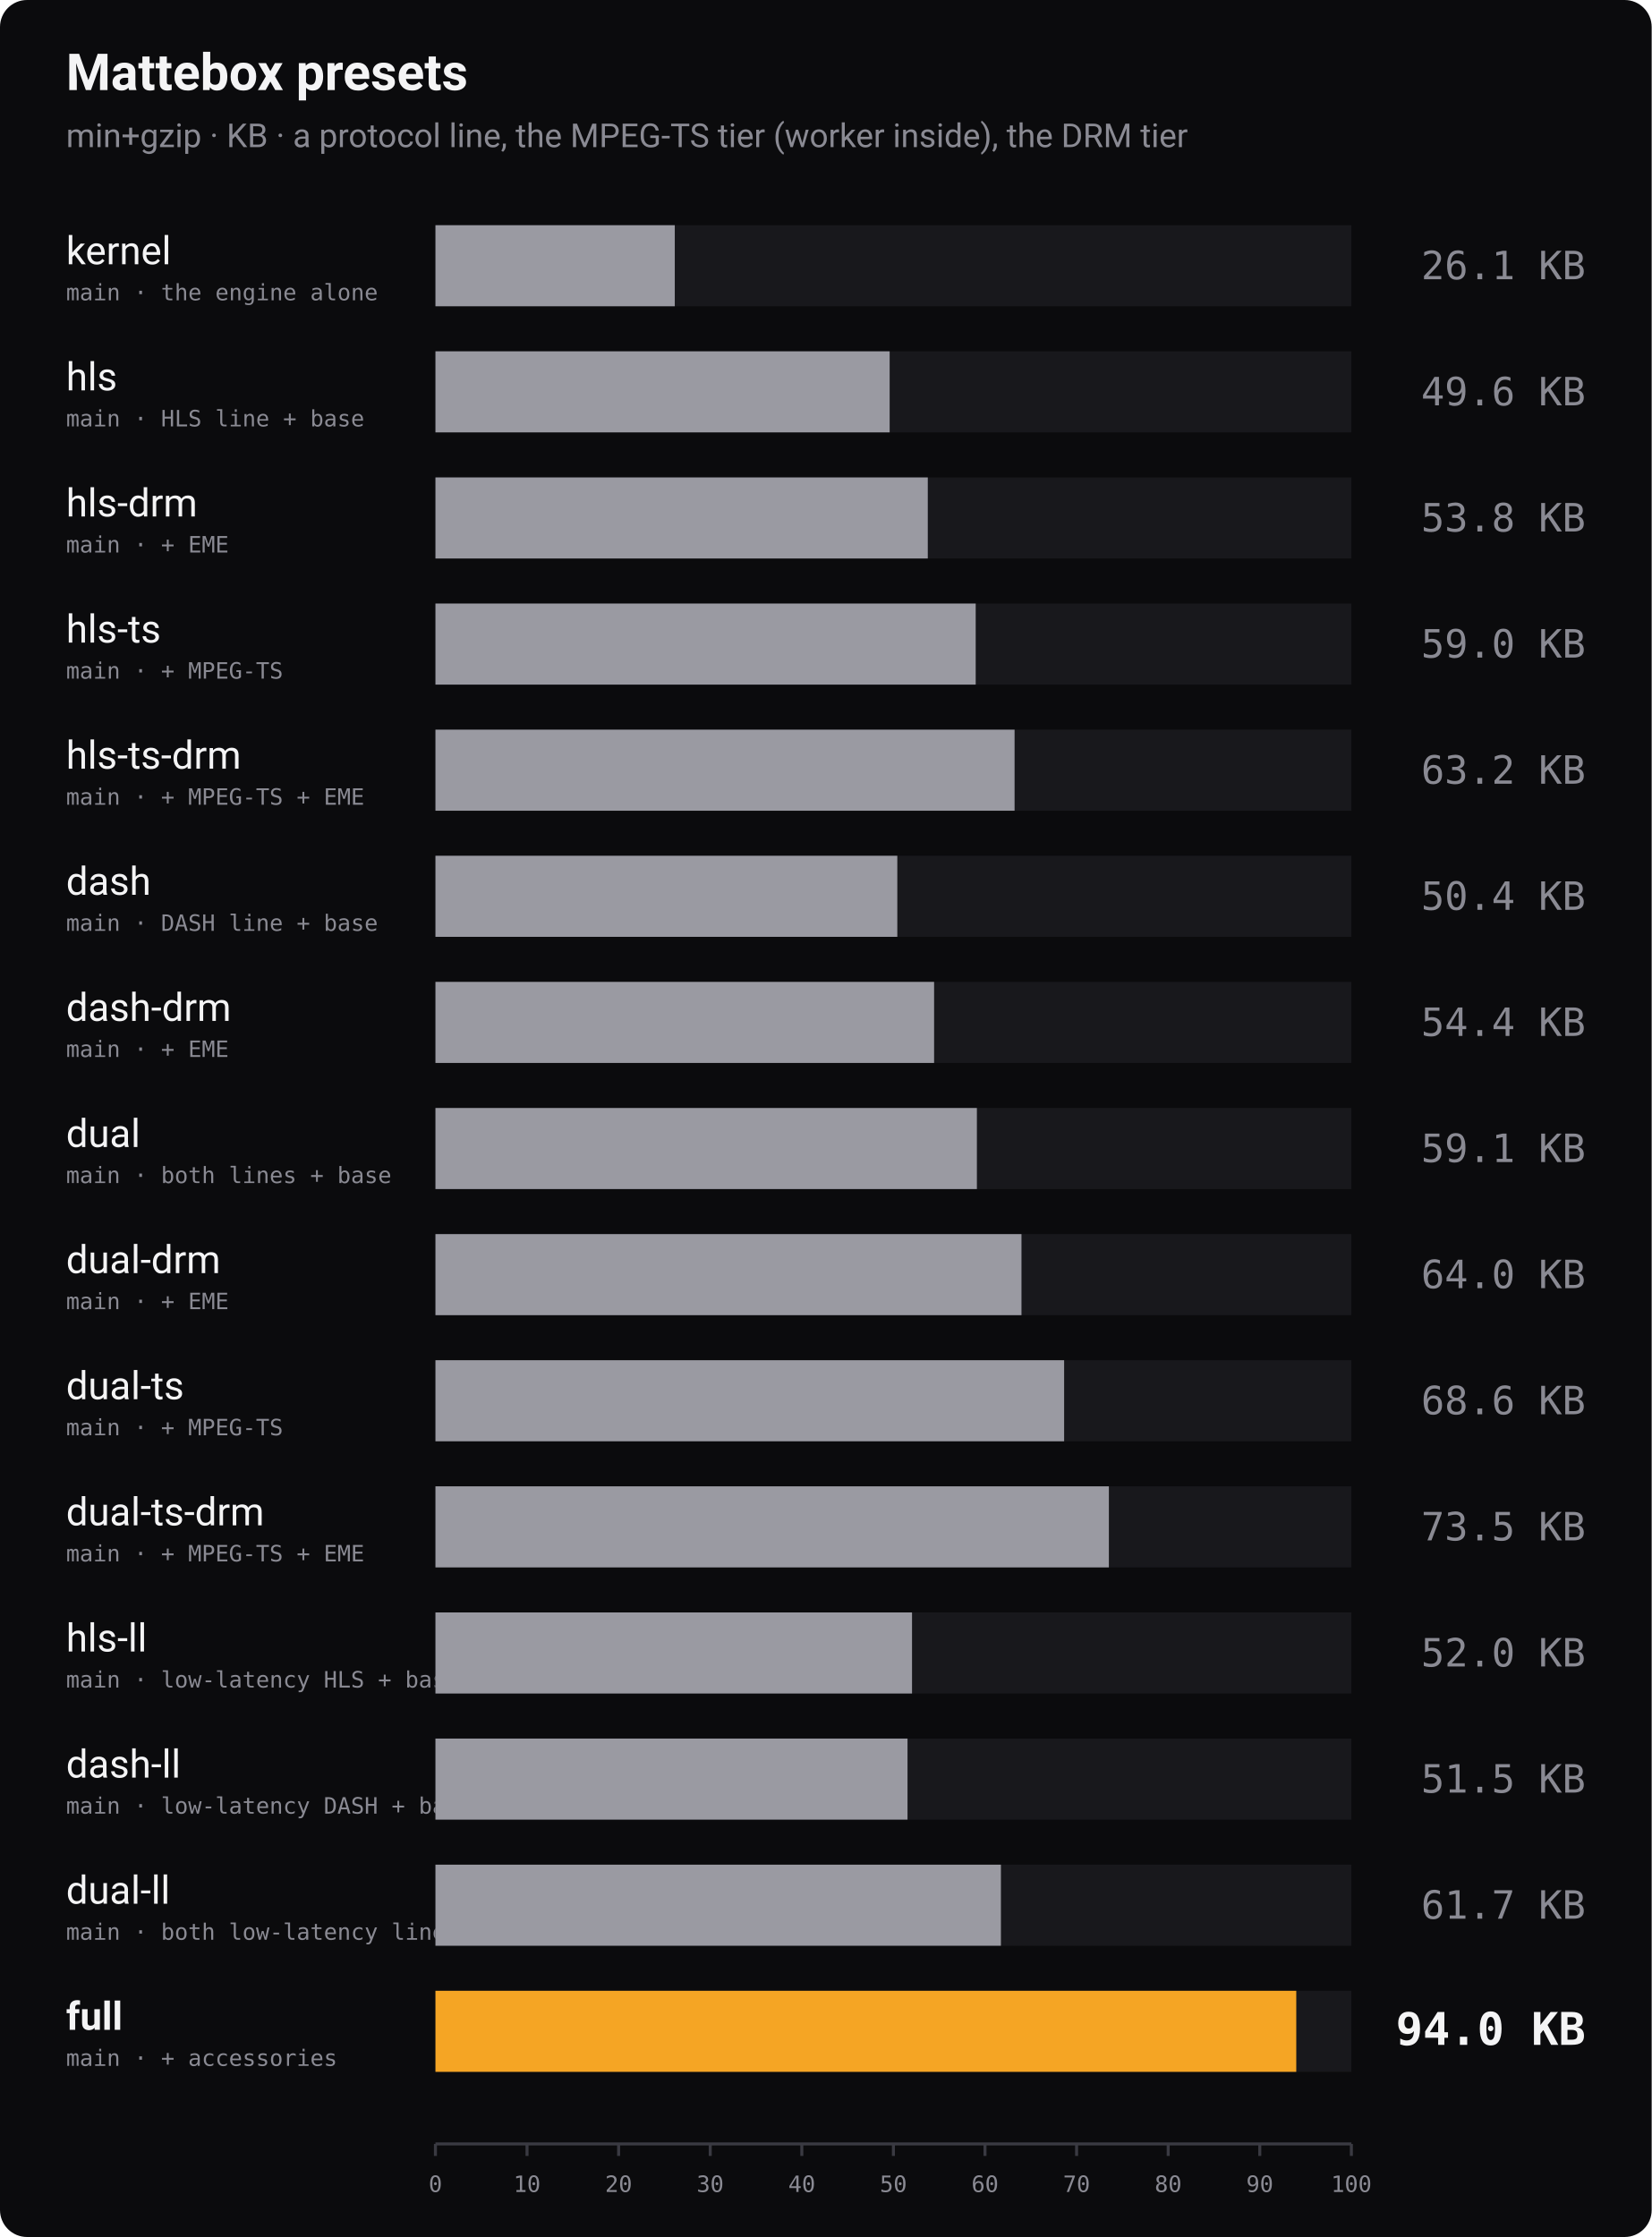
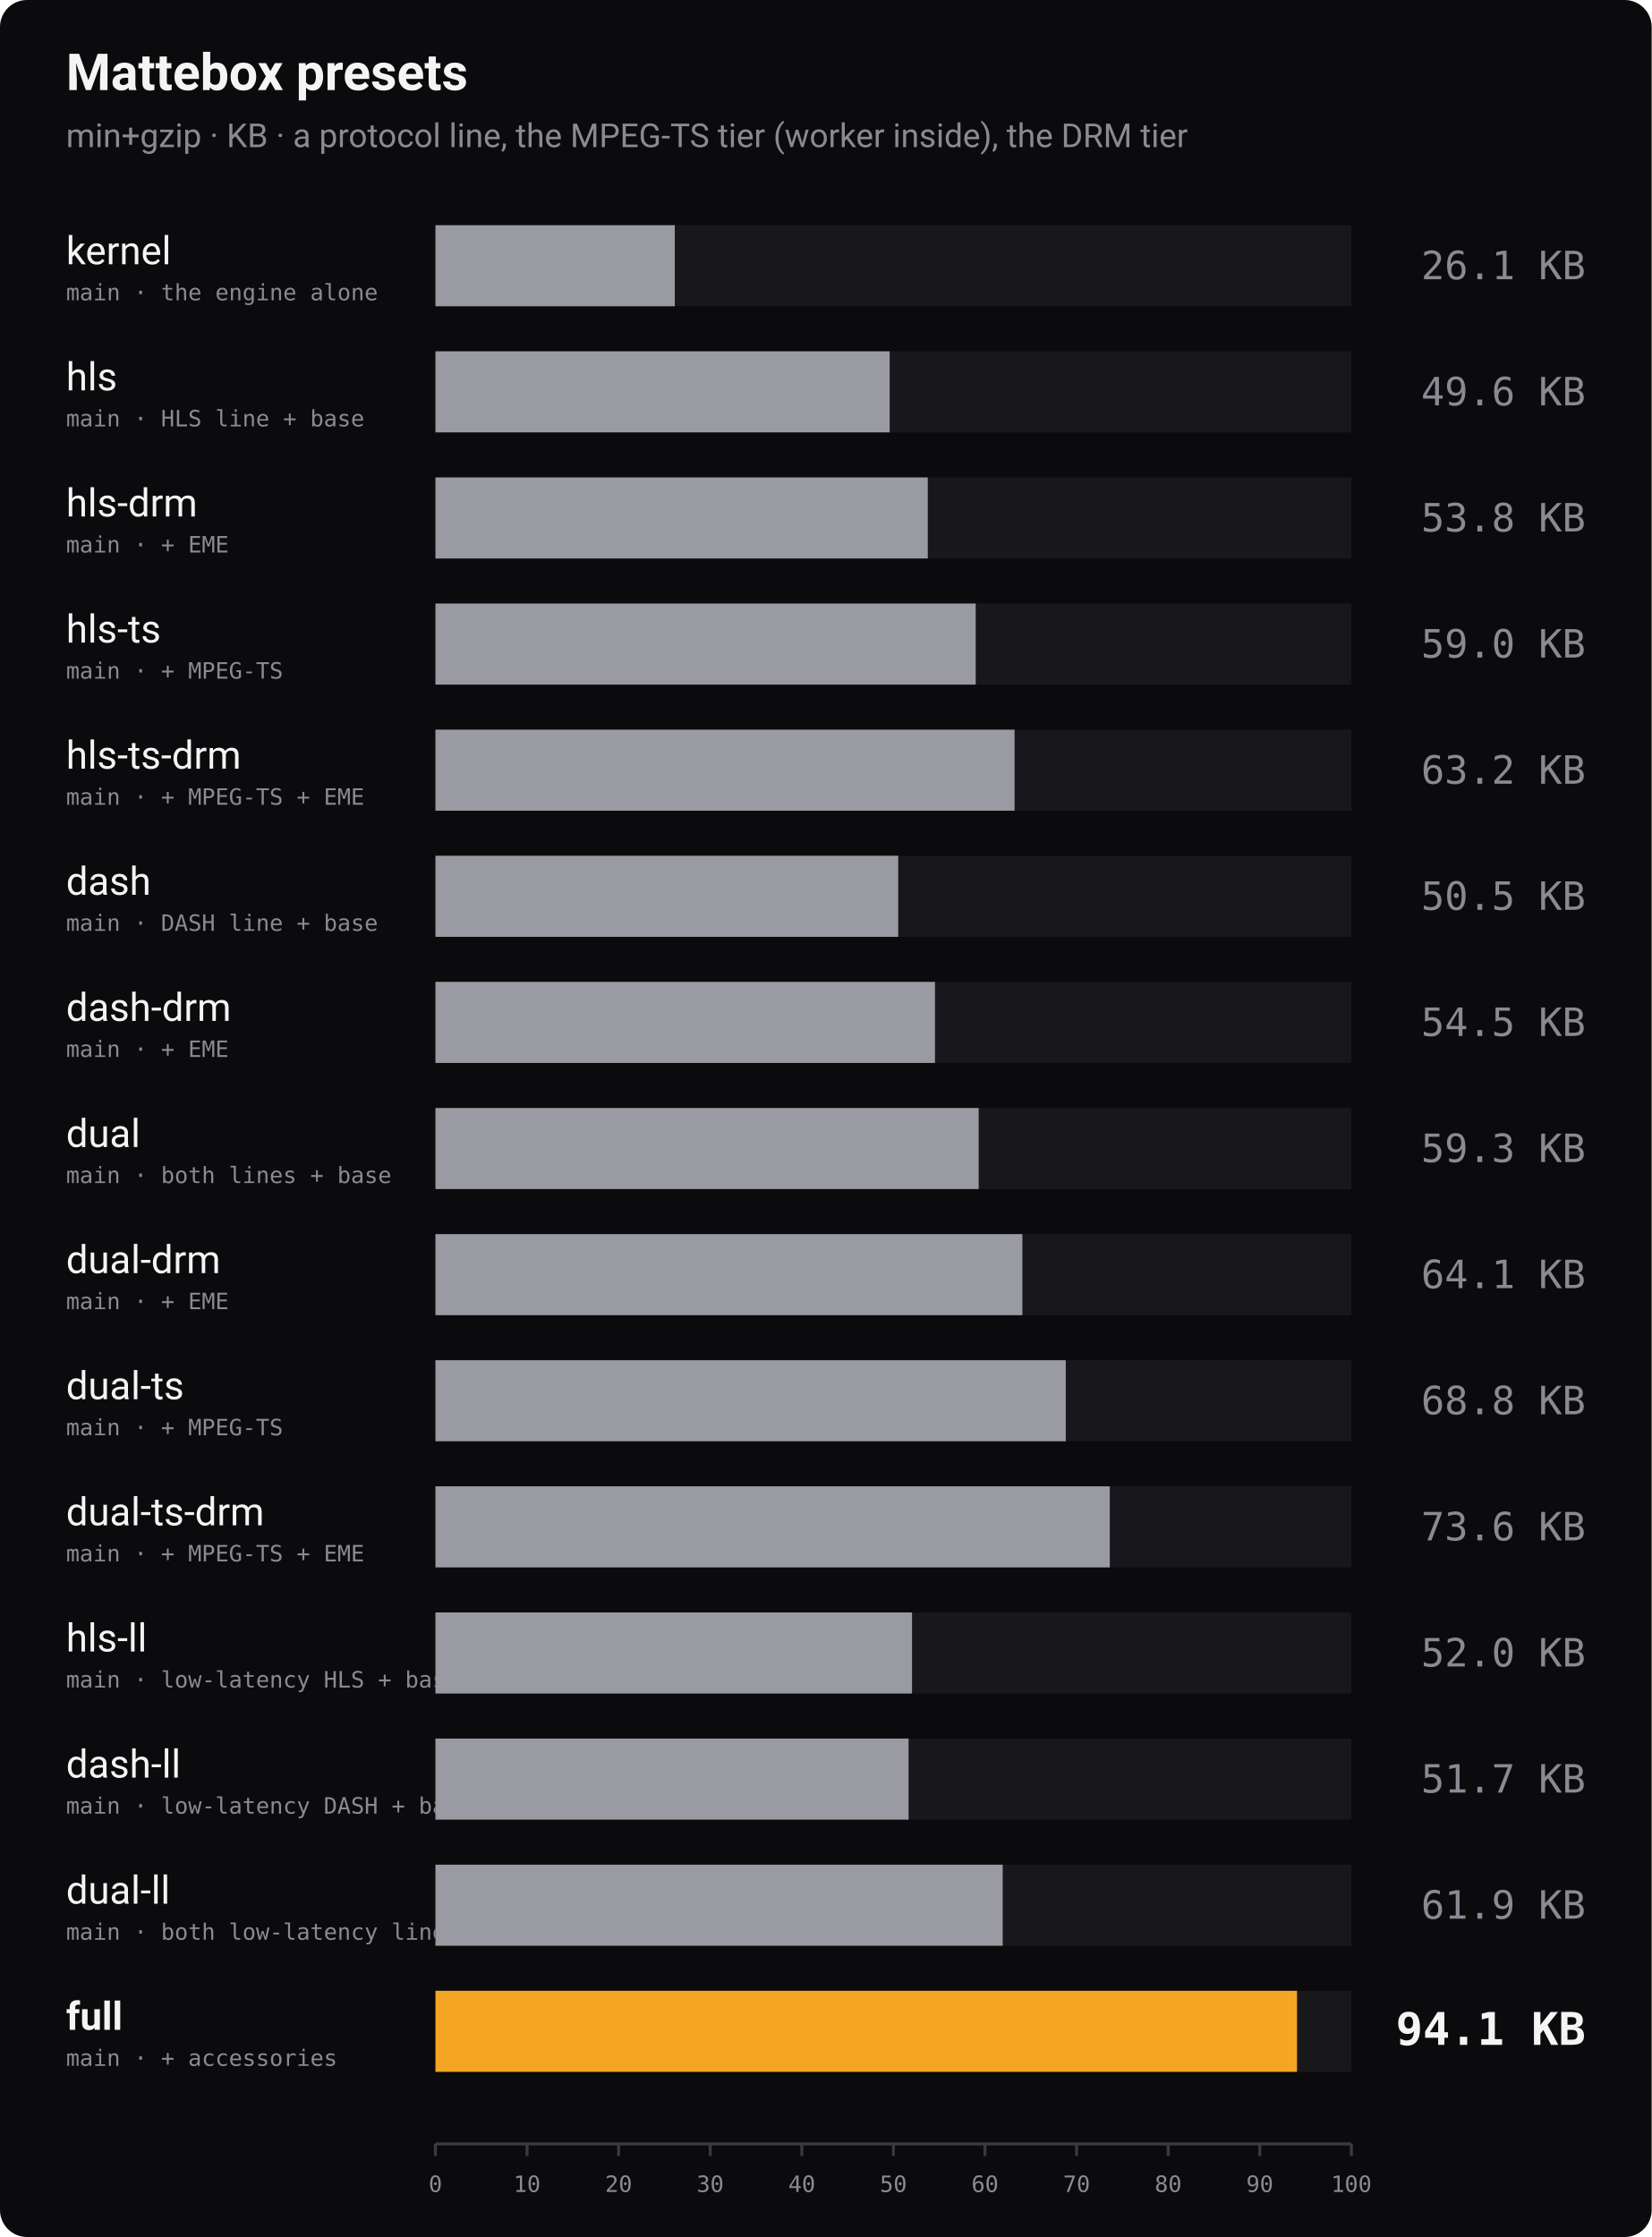
<svg xmlns="http://www.w3.org/2000/svg" width="1100" height="1490" viewBox="0 0 1100 1490" role="img" aria-label="Bundle size of every Mattebox preset, min+gzip">
  <rect width="1100" height="1490" rx="18" fill="#0b0b0d" />
  <text x="44" y="60" font-family="-apple-system, 'Segoe UI', Roboto, Helvetica, Arial, sans-serif" font-size="34" font-weight="700" fill="#f4f4f5">Mattebox presets</text>
  <text x="44" y="98" font-family="-apple-system, 'Segoe UI', Roboto, Helvetica, Arial, sans-serif" font-size="22" fill="#8a8a93">min+gzip · KB · a protocol line, the MPEG-TS tier (worker inside), the DRM tier</text>
  <text x="44" y="176" font-family="-apple-system, 'Segoe UI', Roboto, Helvetica, Arial, sans-serif" font-size="26" font-weight="400" fill="#f4f4f5">kernel</text>
  <text x="44" y="200" font-family="ui-monospace, 'SF Mono', Menlo, Consolas, monospace" font-size="15" fill="#8a8a93">main · the engine alone</text>
  <rect x="290" y="150" width="610" height="54" fill="#18181c" />
  <rect x="290" y="150" width="159.4" height="54" fill="#9a9aa2" />
  <text x="1056" y="186" text-anchor="end" font-family="ui-monospace, 'SF Mono', Menlo, Consolas, monospace" font-size="26" font-weight="400" fill="#8a8a93">26.1 KB</text>
  <text x="44" y="260" font-family="-apple-system, 'Segoe UI', Roboto, Helvetica, Arial, sans-serif" font-size="26" font-weight="400" fill="#f4f4f5">hls</text>
  <text x="44" y="284" font-family="ui-monospace, 'SF Mono', Menlo, Consolas, monospace" font-size="15" fill="#8a8a93">main · HLS line + base</text>
  <rect x="290" y="234" width="610" height="54" fill="#18181c" />
  <rect x="290" y="234" width="302.5" height="54" fill="#9a9aa2" />
  <text x="1056" y="270" text-anchor="end" font-family="ui-monospace, 'SF Mono', Menlo, Consolas, monospace" font-size="26" font-weight="400" fill="#8a8a93">49.6 KB</text>
  <text x="44" y="344" font-family="-apple-system, 'Segoe UI', Roboto, Helvetica, Arial, sans-serif" font-size="26" font-weight="400" fill="#f4f4f5">hls-drm</text>
  <text x="44" y="368" font-family="ui-monospace, 'SF Mono', Menlo, Consolas, monospace" font-size="15" fill="#8a8a93">main · + EME</text>
  <rect x="290" y="318" width="610" height="54" fill="#18181c" />
  <rect x="290" y="318" width="327.9" height="54" fill="#9a9aa2" />
  <text x="1056" y="354" text-anchor="end" font-family="ui-monospace, 'SF Mono', Menlo, Consolas, monospace" font-size="26" font-weight="400" fill="#8a8a93">53.8 KB</text>
  <text x="44" y="428" font-family="-apple-system, 'Segoe UI', Roboto, Helvetica, Arial, sans-serif" font-size="26" font-weight="400" fill="#f4f4f5">hls-ts</text>
  <text x="44" y="452" font-family="ui-monospace, 'SF Mono', Menlo, Consolas, monospace" font-size="15" fill="#8a8a93">main · + MPEG-TS</text>
  <rect x="290" y="402" width="610" height="54" fill="#18181c" />
  <rect x="290" y="402" width="359.8" height="54" fill="#9a9aa2" />
  <text x="1056" y="438" text-anchor="end" font-family="ui-monospace, 'SF Mono', Menlo, Consolas, monospace" font-size="26" font-weight="400" fill="#8a8a93">59.0 KB</text>
  <text x="44" y="512" font-family="-apple-system, 'Segoe UI', Roboto, Helvetica, Arial, sans-serif" font-size="26" font-weight="400" fill="#f4f4f5">hls-ts-drm</text>
  <text x="44" y="536" font-family="ui-monospace, 'SF Mono', Menlo, Consolas, monospace" font-size="15" fill="#8a8a93">main · + MPEG-TS + EME</text>
  <rect x="290" y="486" width="610" height="54" fill="#18181c" />
  <rect x="290" y="486" width="385.7" height="54" fill="#9a9aa2" />
  <text x="1056" y="522" text-anchor="end" font-family="ui-monospace, 'SF Mono', Menlo, Consolas, monospace" font-size="26" font-weight="400" fill="#8a8a93">63.2 KB</text>
  <text x="44" y="596" font-family="-apple-system, 'Segoe UI', Roboto, Helvetica, Arial, sans-serif" font-size="26" font-weight="400" fill="#f4f4f5">dash</text>
  <text x="44" y="620" font-family="ui-monospace, 'SF Mono', Menlo, Consolas, monospace" font-size="15" fill="#8a8a93">main · DASH line + base</text>
  <rect x="290" y="570" width="610" height="54" fill="#18181c" />
-   <rect x="290" y="570" width="307.6" height="54" fill="#9a9aa2" />
-   <text x="1056" y="606" text-anchor="end" font-family="ui-monospace, 'SF Mono', Menlo, Consolas, monospace" font-size="26" font-weight="400" fill="#8a8a93">50.4 KB</text>
+   <rect x="290" y="570" width="308.2" height="54" fill="#9a9aa2" />
+   <text x="1056" y="606" text-anchor="end" font-family="ui-monospace, 'SF Mono', Menlo, Consolas, monospace" font-size="26" font-weight="400" fill="#8a8a93">50.5 KB</text>
  <text x="44" y="680" font-family="-apple-system, 'Segoe UI', Roboto, Helvetica, Arial, sans-serif" font-size="26" font-weight="400" fill="#f4f4f5">dash-drm</text>
  <text x="44" y="704" font-family="ui-monospace, 'SF Mono', Menlo, Consolas, monospace" font-size="15" fill="#8a8a93">main · + EME</text>
  <rect x="290" y="654" width="610" height="54" fill="#18181c" />
-   <rect x="290" y="654" width="332.1" height="54" fill="#9a9aa2" />
-   <text x="1056" y="690" text-anchor="end" font-family="ui-monospace, 'SF Mono', Menlo, Consolas, monospace" font-size="26" font-weight="400" fill="#8a8a93">54.4 KB</text>
+   <rect x="290" y="654" width="332.7" height="54" fill="#9a9aa2" />
+   <text x="1056" y="690" text-anchor="end" font-family="ui-monospace, 'SF Mono', Menlo, Consolas, monospace" font-size="26" font-weight="400" fill="#8a8a93">54.5 KB</text>
  <text x="44" y="764" font-family="-apple-system, 'Segoe UI', Roboto, Helvetica, Arial, sans-serif" font-size="26" font-weight="400" fill="#f4f4f5">dual</text>
  <text x="44" y="788" font-family="ui-monospace, 'SF Mono', Menlo, Consolas, monospace" font-size="15" fill="#8a8a93">main · both lines + base</text>
  <rect x="290" y="738" width="610" height="54" fill="#18181c" />
-   <rect x="290" y="738" width="360.6" height="54" fill="#9a9aa2" />
-   <text x="1056" y="774" text-anchor="end" font-family="ui-monospace, 'SF Mono', Menlo, Consolas, monospace" font-size="26" font-weight="400" fill="#8a8a93">59.1 KB</text>
+   <rect x="290" y="738" width="361.8" height="54" fill="#9a9aa2" />
+   <text x="1056" y="774" text-anchor="end" font-family="ui-monospace, 'SF Mono', Menlo, Consolas, monospace" font-size="26" font-weight="400" fill="#8a8a93">59.3 KB</text>
  <text x="44" y="848" font-family="-apple-system, 'Segoe UI', Roboto, Helvetica, Arial, sans-serif" font-size="26" font-weight="400" fill="#f4f4f5">dual-drm</text>
  <text x="44" y="872" font-family="ui-monospace, 'SF Mono', Menlo, Consolas, monospace" font-size="15" fill="#8a8a93">main · + EME</text>
  <rect x="290" y="822" width="610" height="54" fill="#18181c" />
-   <rect x="290" y="822" width="390.3" height="54" fill="#9a9aa2" />
-   <text x="1056" y="858" text-anchor="end" font-family="ui-monospace, 'SF Mono', Menlo, Consolas, monospace" font-size="26" font-weight="400" fill="#8a8a93">64.0 KB</text>
+   <rect x="290" y="822" width="390.9" height="54" fill="#9a9aa2" />
+   <text x="1056" y="858" text-anchor="end" font-family="ui-monospace, 'SF Mono', Menlo, Consolas, monospace" font-size="26" font-weight="400" fill="#8a8a93">64.1 KB</text>
  <text x="44" y="932" font-family="-apple-system, 'Segoe UI', Roboto, Helvetica, Arial, sans-serif" font-size="26" font-weight="400" fill="#f4f4f5">dual-ts</text>
  <text x="44" y="956" font-family="ui-monospace, 'SF Mono', Menlo, Consolas, monospace" font-size="15" fill="#8a8a93">main · + MPEG-TS</text>
  <rect x="290" y="906" width="610" height="54" fill="#18181c" />
-   <rect x="290" y="906" width="418.7" height="54" fill="#9a9aa2" />
-   <text x="1056" y="942" text-anchor="end" font-family="ui-monospace, 'SF Mono', Menlo, Consolas, monospace" font-size="26" font-weight="400" fill="#8a8a93">68.6 KB</text>
+   <rect x="290" y="906" width="419.8" height="54" fill="#9a9aa2" />
+   <text x="1056" y="942" text-anchor="end" font-family="ui-monospace, 'SF Mono', Menlo, Consolas, monospace" font-size="26" font-weight="400" fill="#8a8a93">68.8 KB</text>
  <text x="44" y="1016" font-family="-apple-system, 'Segoe UI', Roboto, Helvetica, Arial, sans-serif" font-size="26" font-weight="400" fill="#f4f4f5">dual-ts-drm</text>
  <text x="44" y="1040" font-family="ui-monospace, 'SF Mono', Menlo, Consolas, monospace" font-size="15" fill="#8a8a93">main · + MPEG-TS + EME</text>
  <rect x="290" y="990" width="610" height="54" fill="#18181c" />
-   <rect x="290" y="990" width="448.5" height="54" fill="#9a9aa2" />
-   <text x="1056" y="1026" text-anchor="end" font-family="ui-monospace, 'SF Mono', Menlo, Consolas, monospace" font-size="26" font-weight="400" fill="#8a8a93">73.5 KB</text>
+   <rect x="290" y="990" width="449.1" height="54" fill="#9a9aa2" />
+   <text x="1056" y="1026" text-anchor="end" font-family="ui-monospace, 'SF Mono', Menlo, Consolas, monospace" font-size="26" font-weight="400" fill="#8a8a93">73.6 KB</text>
  <text x="44" y="1100" font-family="-apple-system, 'Segoe UI', Roboto, Helvetica, Arial, sans-serif" font-size="26" font-weight="400" fill="#f4f4f5">hls-ll</text>
  <text x="44" y="1124" font-family="ui-monospace, 'SF Mono', Menlo, Consolas, monospace" font-size="15" fill="#8a8a93">main · low-latency HLS + base</text>
  <rect x="290" y="1074" width="610" height="54" fill="#18181c" />
  <rect x="290" y="1074" width="317.4" height="54" fill="#9a9aa2" />
  <text x="1056" y="1110" text-anchor="end" font-family="ui-monospace, 'SF Mono', Menlo, Consolas, monospace" font-size="26" font-weight="400" fill="#8a8a93">52.0 KB</text>
  <text x="44" y="1184" font-family="-apple-system, 'Segoe UI', Roboto, Helvetica, Arial, sans-serif" font-size="26" font-weight="400" fill="#f4f4f5">dash-ll</text>
  <text x="44" y="1208" font-family="ui-monospace, 'SF Mono', Menlo, Consolas, monospace" font-size="15" fill="#8a8a93">main · low-latency DASH + base</text>
  <rect x="290" y="1158" width="610" height="54" fill="#18181c" />
-   <rect x="290" y="1158" width="314.4" height="54" fill="#9a9aa2" />
-   <text x="1056" y="1194" text-anchor="end" font-family="ui-monospace, 'SF Mono', Menlo, Consolas, monospace" font-size="26" font-weight="400" fill="#8a8a93">51.5 KB</text>
+   <rect x="290" y="1158" width="315.1" height="54" fill="#9a9aa2" />
+   <text x="1056" y="1194" text-anchor="end" font-family="ui-monospace, 'SF Mono', Menlo, Consolas, monospace" font-size="26" font-weight="400" fill="#8a8a93">51.7 KB</text>
  <text x="44" y="1268" font-family="-apple-system, 'Segoe UI', Roboto, Helvetica, Arial, sans-serif" font-size="26" font-weight="400" fill="#f4f4f5">dual-ll</text>
  <text x="44" y="1292" font-family="ui-monospace, 'SF Mono', Menlo, Consolas, monospace" font-size="15" fill="#8a8a93">main · both low-latency lines + base</text>
  <rect x="290" y="1242" width="610" height="54" fill="#18181c" />
-   <rect x="290" y="1242" width="376.6" height="54" fill="#9a9aa2" />
-   <text x="1056" y="1278" text-anchor="end" font-family="ui-monospace, 'SF Mono', Menlo, Consolas, monospace" font-size="26" font-weight="400" fill="#8a8a93">61.7 KB</text>
+   <rect x="290" y="1242" width="377.8" height="54" fill="#9a9aa2" />
+   <text x="1056" y="1278" text-anchor="end" font-family="ui-monospace, 'SF Mono', Menlo, Consolas, monospace" font-size="26" font-weight="400" fill="#8a8a93">61.9 KB</text>
  <text x="44" y="1352" font-family="-apple-system, 'Segoe UI', Roboto, Helvetica, Arial, sans-serif" font-size="26" font-weight="700" fill="#f4f4f5">full</text>
  <text x="44" y="1376" font-family="ui-monospace, 'SF Mono', Menlo, Consolas, monospace" font-size="15" fill="#8a8a93">main · + accessories</text>
  <rect x="290" y="1326" width="610" height="54" fill="#18181c" />
-   <rect x="290" y="1326" width="573.3" height="54" fill="#f5a524" />
-   <text x="1056" y="1362" text-anchor="end" font-family="ui-monospace, 'SF Mono', Menlo, Consolas, monospace" font-size="30" font-weight="700" fill="#f4f4f5">94.0 KB</text>
+   <rect x="290" y="1326" width="573.8" height="54" fill="#f5a524" />
+   <text x="1056" y="1362" text-anchor="end" font-family="ui-monospace, 'SF Mono', Menlo, Consolas, monospace" font-size="30" font-weight="700" fill="#f4f4f5">94.1 KB</text>
  <line x1="290" y1="1428" x2="900" y2="1428" stroke="#3a3a42" stroke-width="2" />
  <line x1="290.0" y1="1428" x2="290.0" y2="1436" stroke="#3a3a42" stroke-width="2" />
  <text x="290.0" y="1460" text-anchor="middle" font-family="ui-monospace, 'SF Mono', Menlo, Consolas, monospace" font-size="15" fill="#8a8a93">0</text>
  <line x1="351.0" y1="1428" x2="351.0" y2="1436" stroke="#3a3a42" stroke-width="2" />
  <text x="351.0" y="1460" text-anchor="middle" font-family="ui-monospace, 'SF Mono', Menlo, Consolas, monospace" font-size="15" fill="#8a8a93">10</text>
  <line x1="412.0" y1="1428" x2="412.0" y2="1436" stroke="#3a3a42" stroke-width="2" />
  <text x="412.0" y="1460" text-anchor="middle" font-family="ui-monospace, 'SF Mono', Menlo, Consolas, monospace" font-size="15" fill="#8a8a93">20</text>
  <line x1="473.0" y1="1428" x2="473.0" y2="1436" stroke="#3a3a42" stroke-width="2" />
  <text x="473.0" y="1460" text-anchor="middle" font-family="ui-monospace, 'SF Mono', Menlo, Consolas, monospace" font-size="15" fill="#8a8a93">30</text>
  <line x1="534.0" y1="1428" x2="534.0" y2="1436" stroke="#3a3a42" stroke-width="2" />
  <text x="534.0" y="1460" text-anchor="middle" font-family="ui-monospace, 'SF Mono', Menlo, Consolas, monospace" font-size="15" fill="#8a8a93">40</text>
  <line x1="595.0" y1="1428" x2="595.0" y2="1436" stroke="#3a3a42" stroke-width="2" />
  <text x="595.0" y="1460" text-anchor="middle" font-family="ui-monospace, 'SF Mono', Menlo, Consolas, monospace" font-size="15" fill="#8a8a93">50</text>
  <line x1="656.0" y1="1428" x2="656.0" y2="1436" stroke="#3a3a42" stroke-width="2" />
  <text x="656.0" y="1460" text-anchor="middle" font-family="ui-monospace, 'SF Mono', Menlo, Consolas, monospace" font-size="15" fill="#8a8a93">60</text>
  <line x1="717.0" y1="1428" x2="717.0" y2="1436" stroke="#3a3a42" stroke-width="2" />
  <text x="717.0" y="1460" text-anchor="middle" font-family="ui-monospace, 'SF Mono', Menlo, Consolas, monospace" font-size="15" fill="#8a8a93">70</text>
  <line x1="778.0" y1="1428" x2="778.0" y2="1436" stroke="#3a3a42" stroke-width="2" />
  <text x="778.0" y="1460" text-anchor="middle" font-family="ui-monospace, 'SF Mono', Menlo, Consolas, monospace" font-size="15" fill="#8a8a93">80</text>
  <line x1="839.0" y1="1428" x2="839.0" y2="1436" stroke="#3a3a42" stroke-width="2" />
  <text x="839.0" y="1460" text-anchor="middle" font-family="ui-monospace, 'SF Mono', Menlo, Consolas, monospace" font-size="15" fill="#8a8a93">90</text>
  <line x1="900.0" y1="1428" x2="900.0" y2="1436" stroke="#3a3a42" stroke-width="2" />
  <text x="900.0" y="1460" text-anchor="middle" font-family="ui-monospace, 'SF Mono', Menlo, Consolas, monospace" font-size="15" fill="#8a8a93">100</text>
</svg>
